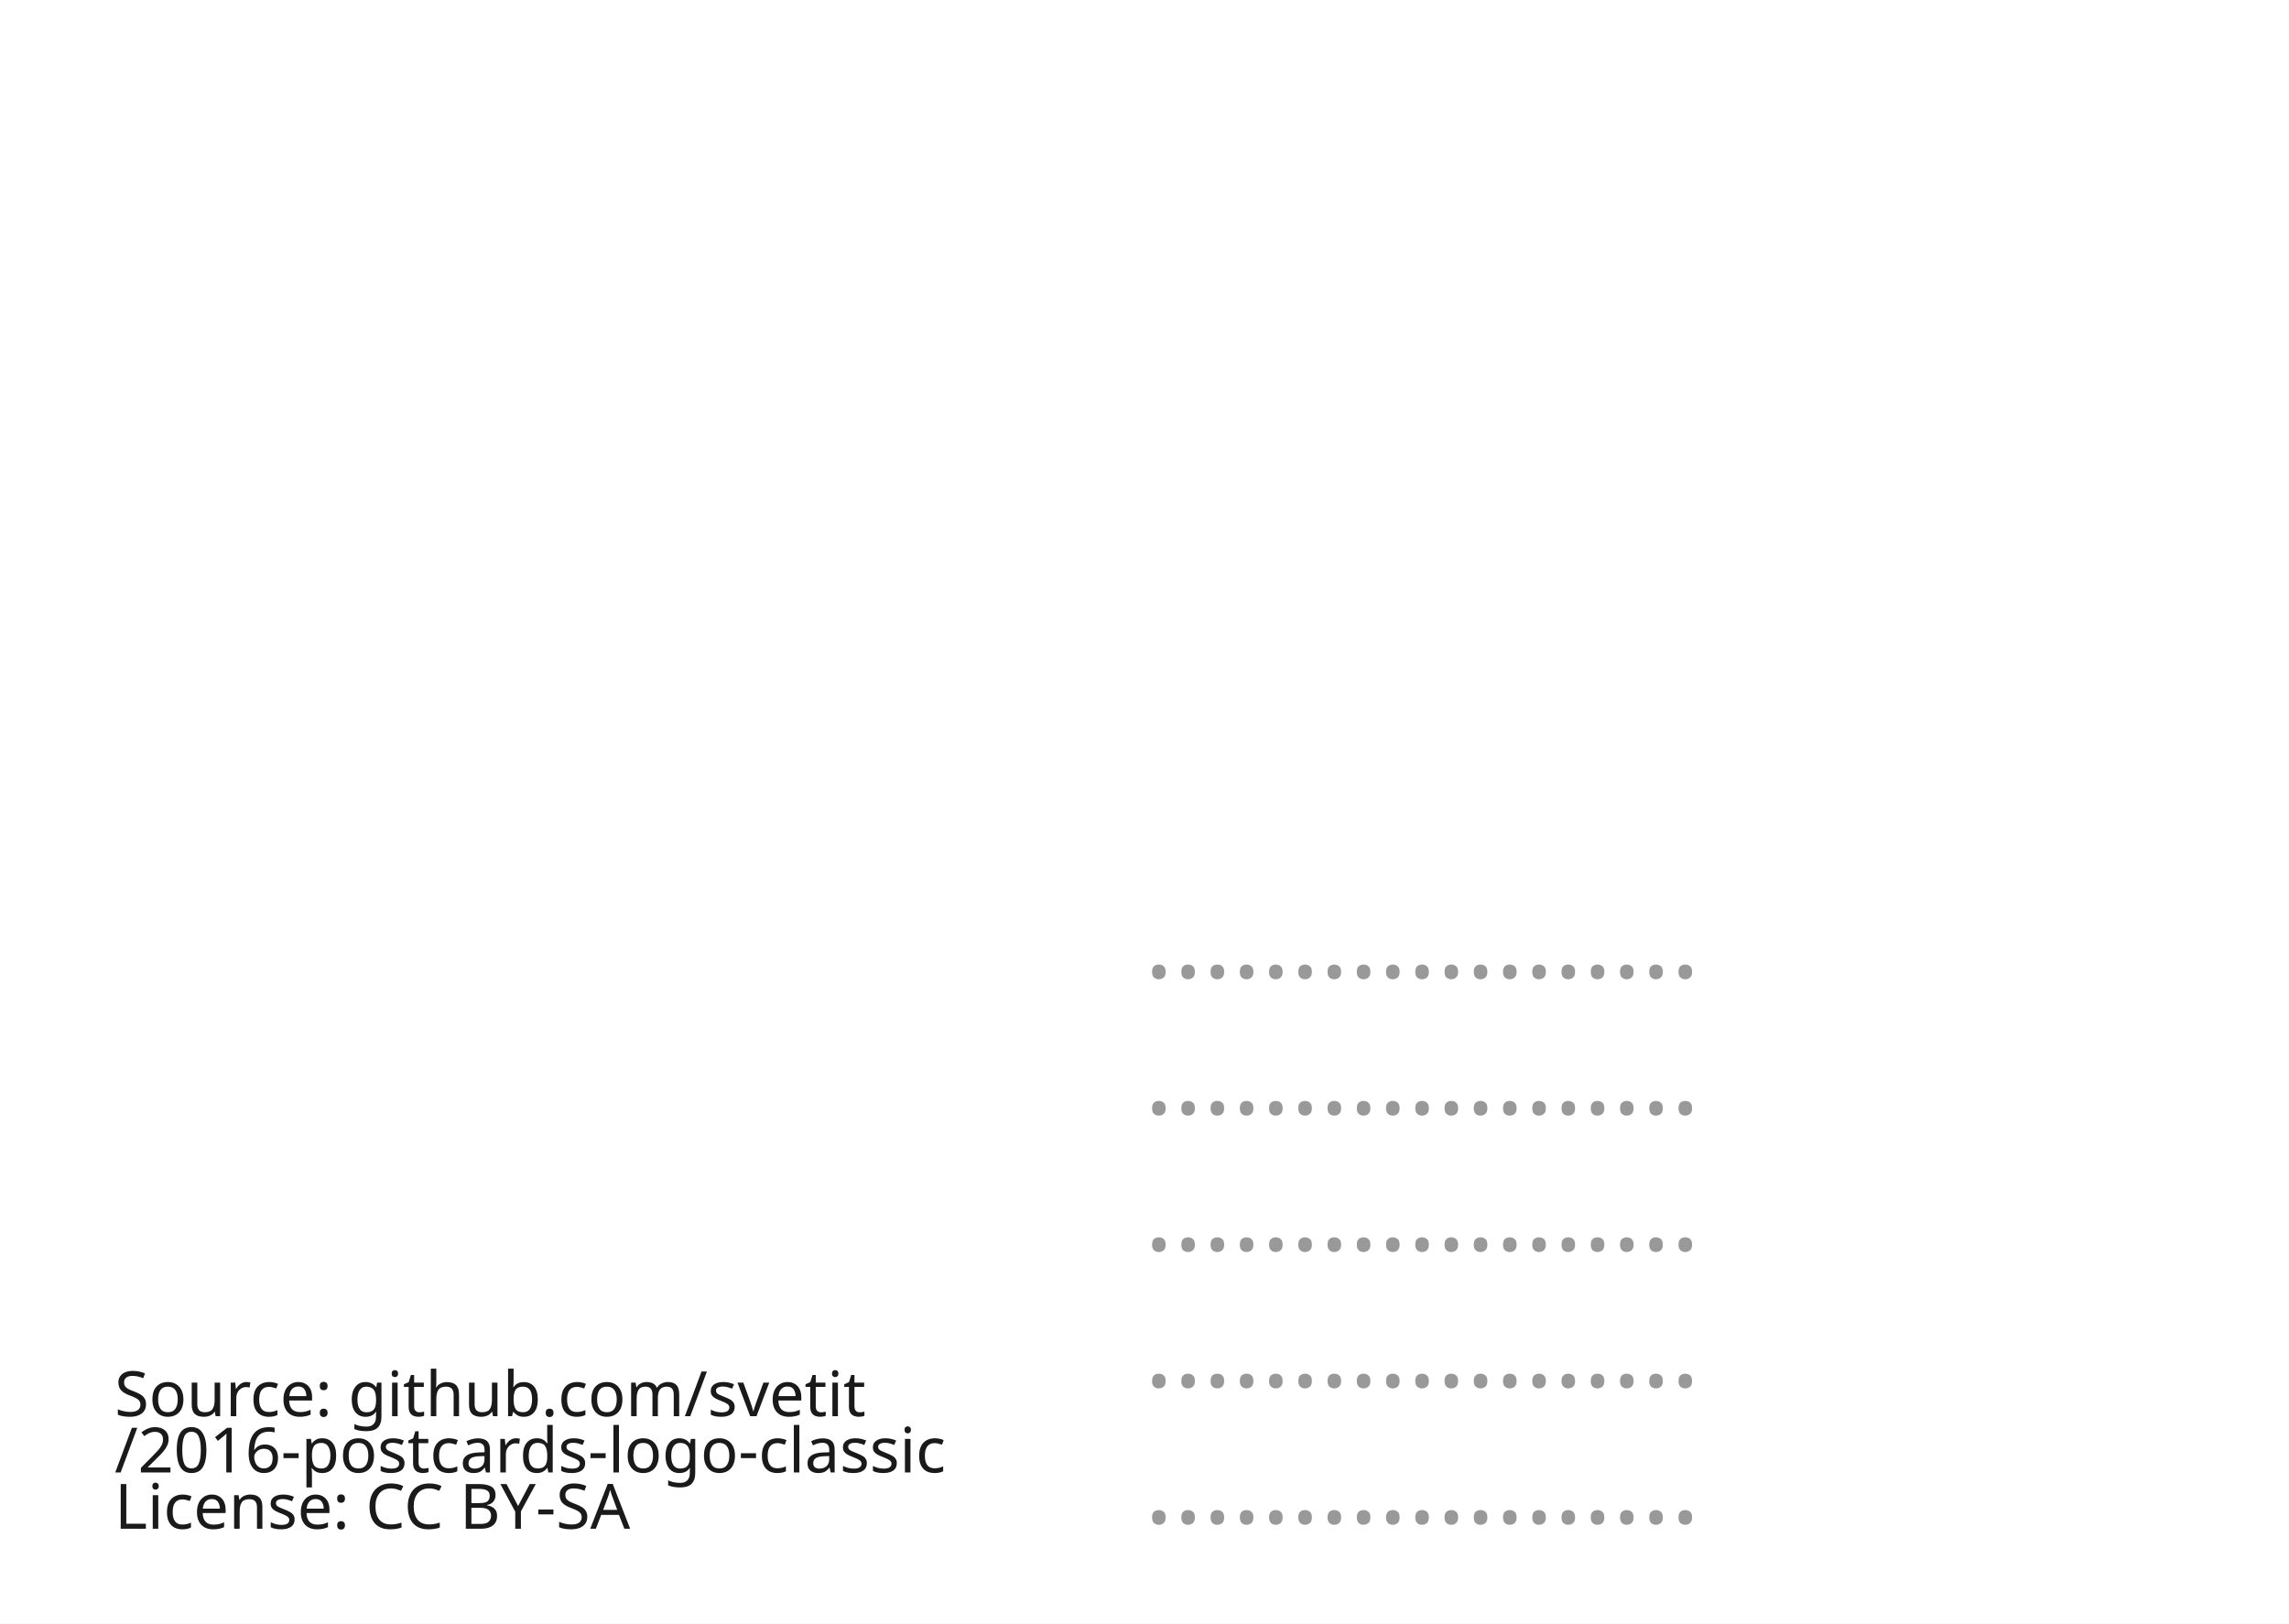
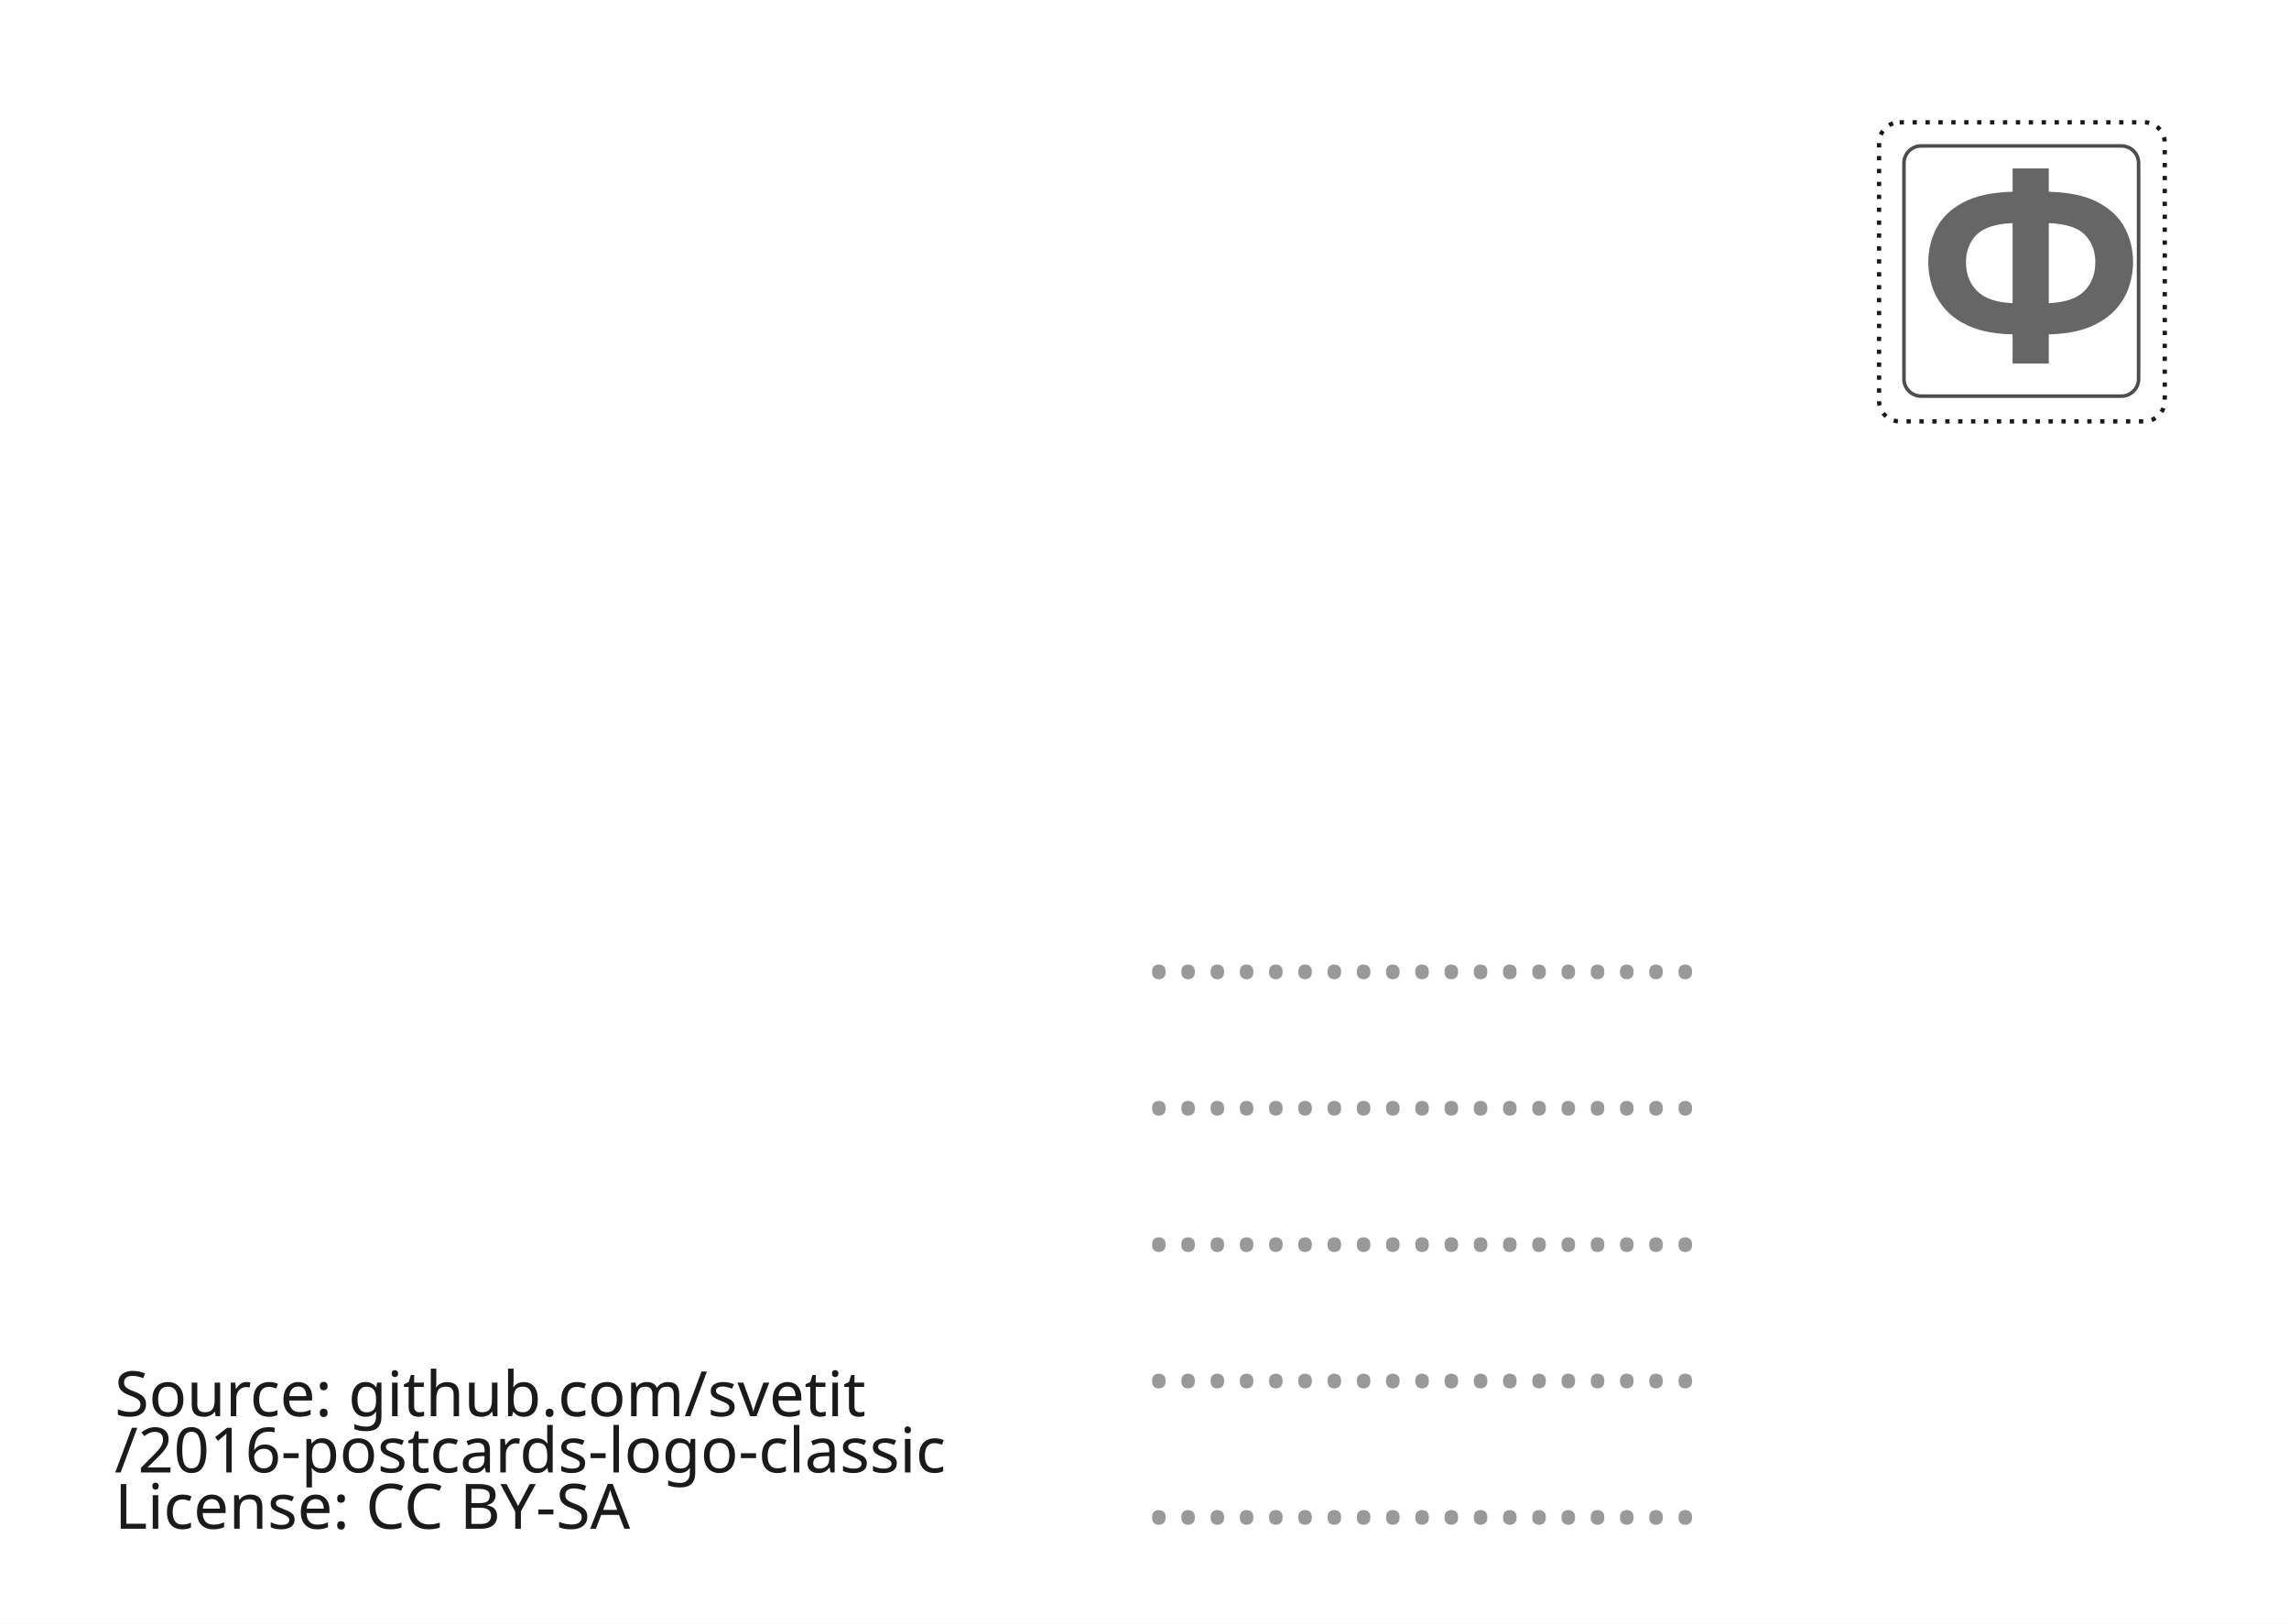
<svg xmlns="http://www.w3.org/2000/svg" width="524.409" height="372.047" id="svg2" version="1.1">
  <defs id="defs4" />
  <g id="layer1" transform="translate(0,-680.3149)">
    <rect style="fill:#ffffff;fill-opacity:1;fill-rule:nonzero;stroke:none" id="rect2985" width="524.409" height="372.047" x="0" y="680.315" />
    <text xml:space="preserve" style="font-size:30px;font-style:normal;font-variant:normal;font-weight:normal;font-stretch:normal;line-height:125%;letter-spacing:0px;word-spacing:0px;fill:#999999;fill-opacity:1;stroke:none;font-family:Ubuntu Mono;-inkscape-font-specification:Ubuntu Mono" x="262.143" y="904.362" id="text3009">
      <tspan id="tspan3011" x="262.143" y="904.362" style="font-size:25px;fill:#999999">...................</tspan>
      <tspan x="262.143" y="935.612" id="tspan3013" style="font-size:25px;fill:#999999">...................</tspan>
      <tspan x="262.143" y="966.862" id="tspan3015" style="font-size:25px;fill:#999999">...................</tspan>
      <tspan x="262.143" y="998.112" id="tspan3017" style="font-size:25px;fill:#999999">...................</tspan>
      <tspan x="262.143" y="1029.362" style="font-size:25px;fill:#999999" id="tspan3029">...................</tspan>
    </text>
    <flowRoot xml:space="preserve" id="flowRoot3021" style="fill:black;stroke:none;stroke-opacity:1;stroke-width:1px;stroke-linejoin:miter;stroke-linecap:butt;fill-opacity:1;font-family:Ubuntu Mono;font-style:normal;font-weight:normal;font-size:40px;line-height:125%;letter-spacing:0px;word-spacing:0px;-inkscape-font-specification:Ubuntu Mono;font-stretch:normal;font-variant:normal">
      <flowRegion id="flowRegion3023">
        <rect id="rect3025" width="0" height="82.143" x="200" y="34.904" />
      </flowRegion>
      <flowPara id="flowPara3027" />
    </flowRoot>
    <text xml:space="preserve" style="font-size:35.813px;font-style:normal;font-variant:normal;font-weight:normal;font-stretch:normal;line-height:90%;letter-spacing:0px;word-spacing:0px;fill:#1a1a1a;fill-opacity:1;stroke:none;font-family:Ubuntu Mono;-inkscape-font-specification:Ubuntu Mono" x="26.264" y="1004.816" id="text3031">
      <tspan id="tspan3033" x="26.264" y="1004.816" style="font-size:14.325px;line-height:90%;fill:#1a1a1a">Source: github.com/svetit</tspan>
      <tspan x="26.264" y="1017.709" id="tspan3035" style="font-size:14.325px;line-height:90%;fill:#1a1a1a">/2016-postcards-logo-classic</tspan>
      <tspan x="26.264" y="1030.601" style="font-size:14.325px;line-height:90%;fill:#1a1a1a" id="tspan3039">License: CC BY-SA</tspan>
      <tspan x="26.264" y="1043.494" style="font-size:14.325px;line-height:90%;fill:#1a1a1a" id="tspan3037" />
    </text>
+     <rect style="fill:none;stroke:#4d4d4d;stroke-width:0.818" id="rect3003" width="53.754" height="57.338" x="436.196" y="713.75" ry="3.946" />
+     <rect style="fill:none;stroke:#1a1a1a;stroke-width:0.986;stroke-miterlimit:4;stroke-dasharray:0.986, 1.972;stroke-dashoffset:0" id="rect3003-3" width="65.453" height="68.534" x="430.493" y="708.336" ry="4.716" />
+     <text xml:space="preserve" style="font-size:60.955px;font-style:normal;font-variant:normal;font-weight:normal;font-stretch:normal;line-height:125%;letter-spacing:0px;word-spacing:0px;fill:#666666;fill-opacity:1;stroke:none;font-family:Ubuntu Mono;-inkscape-font-specification:Ubuntu Mono" x="439.021" y="763.016" id="text5351">
+       <tspan id="tspan5353" x="439.021" y="763.016" style="font-style:normal;font-variant:normal;font-weight:600;font-stretch:normal;fill:#666666;font-family:a_AlternaBrk;-inkscape-font-specification:a_AlternaBrk Semi-Bold">Ф</tspan>
+     </text>
  </g>
</svg>
